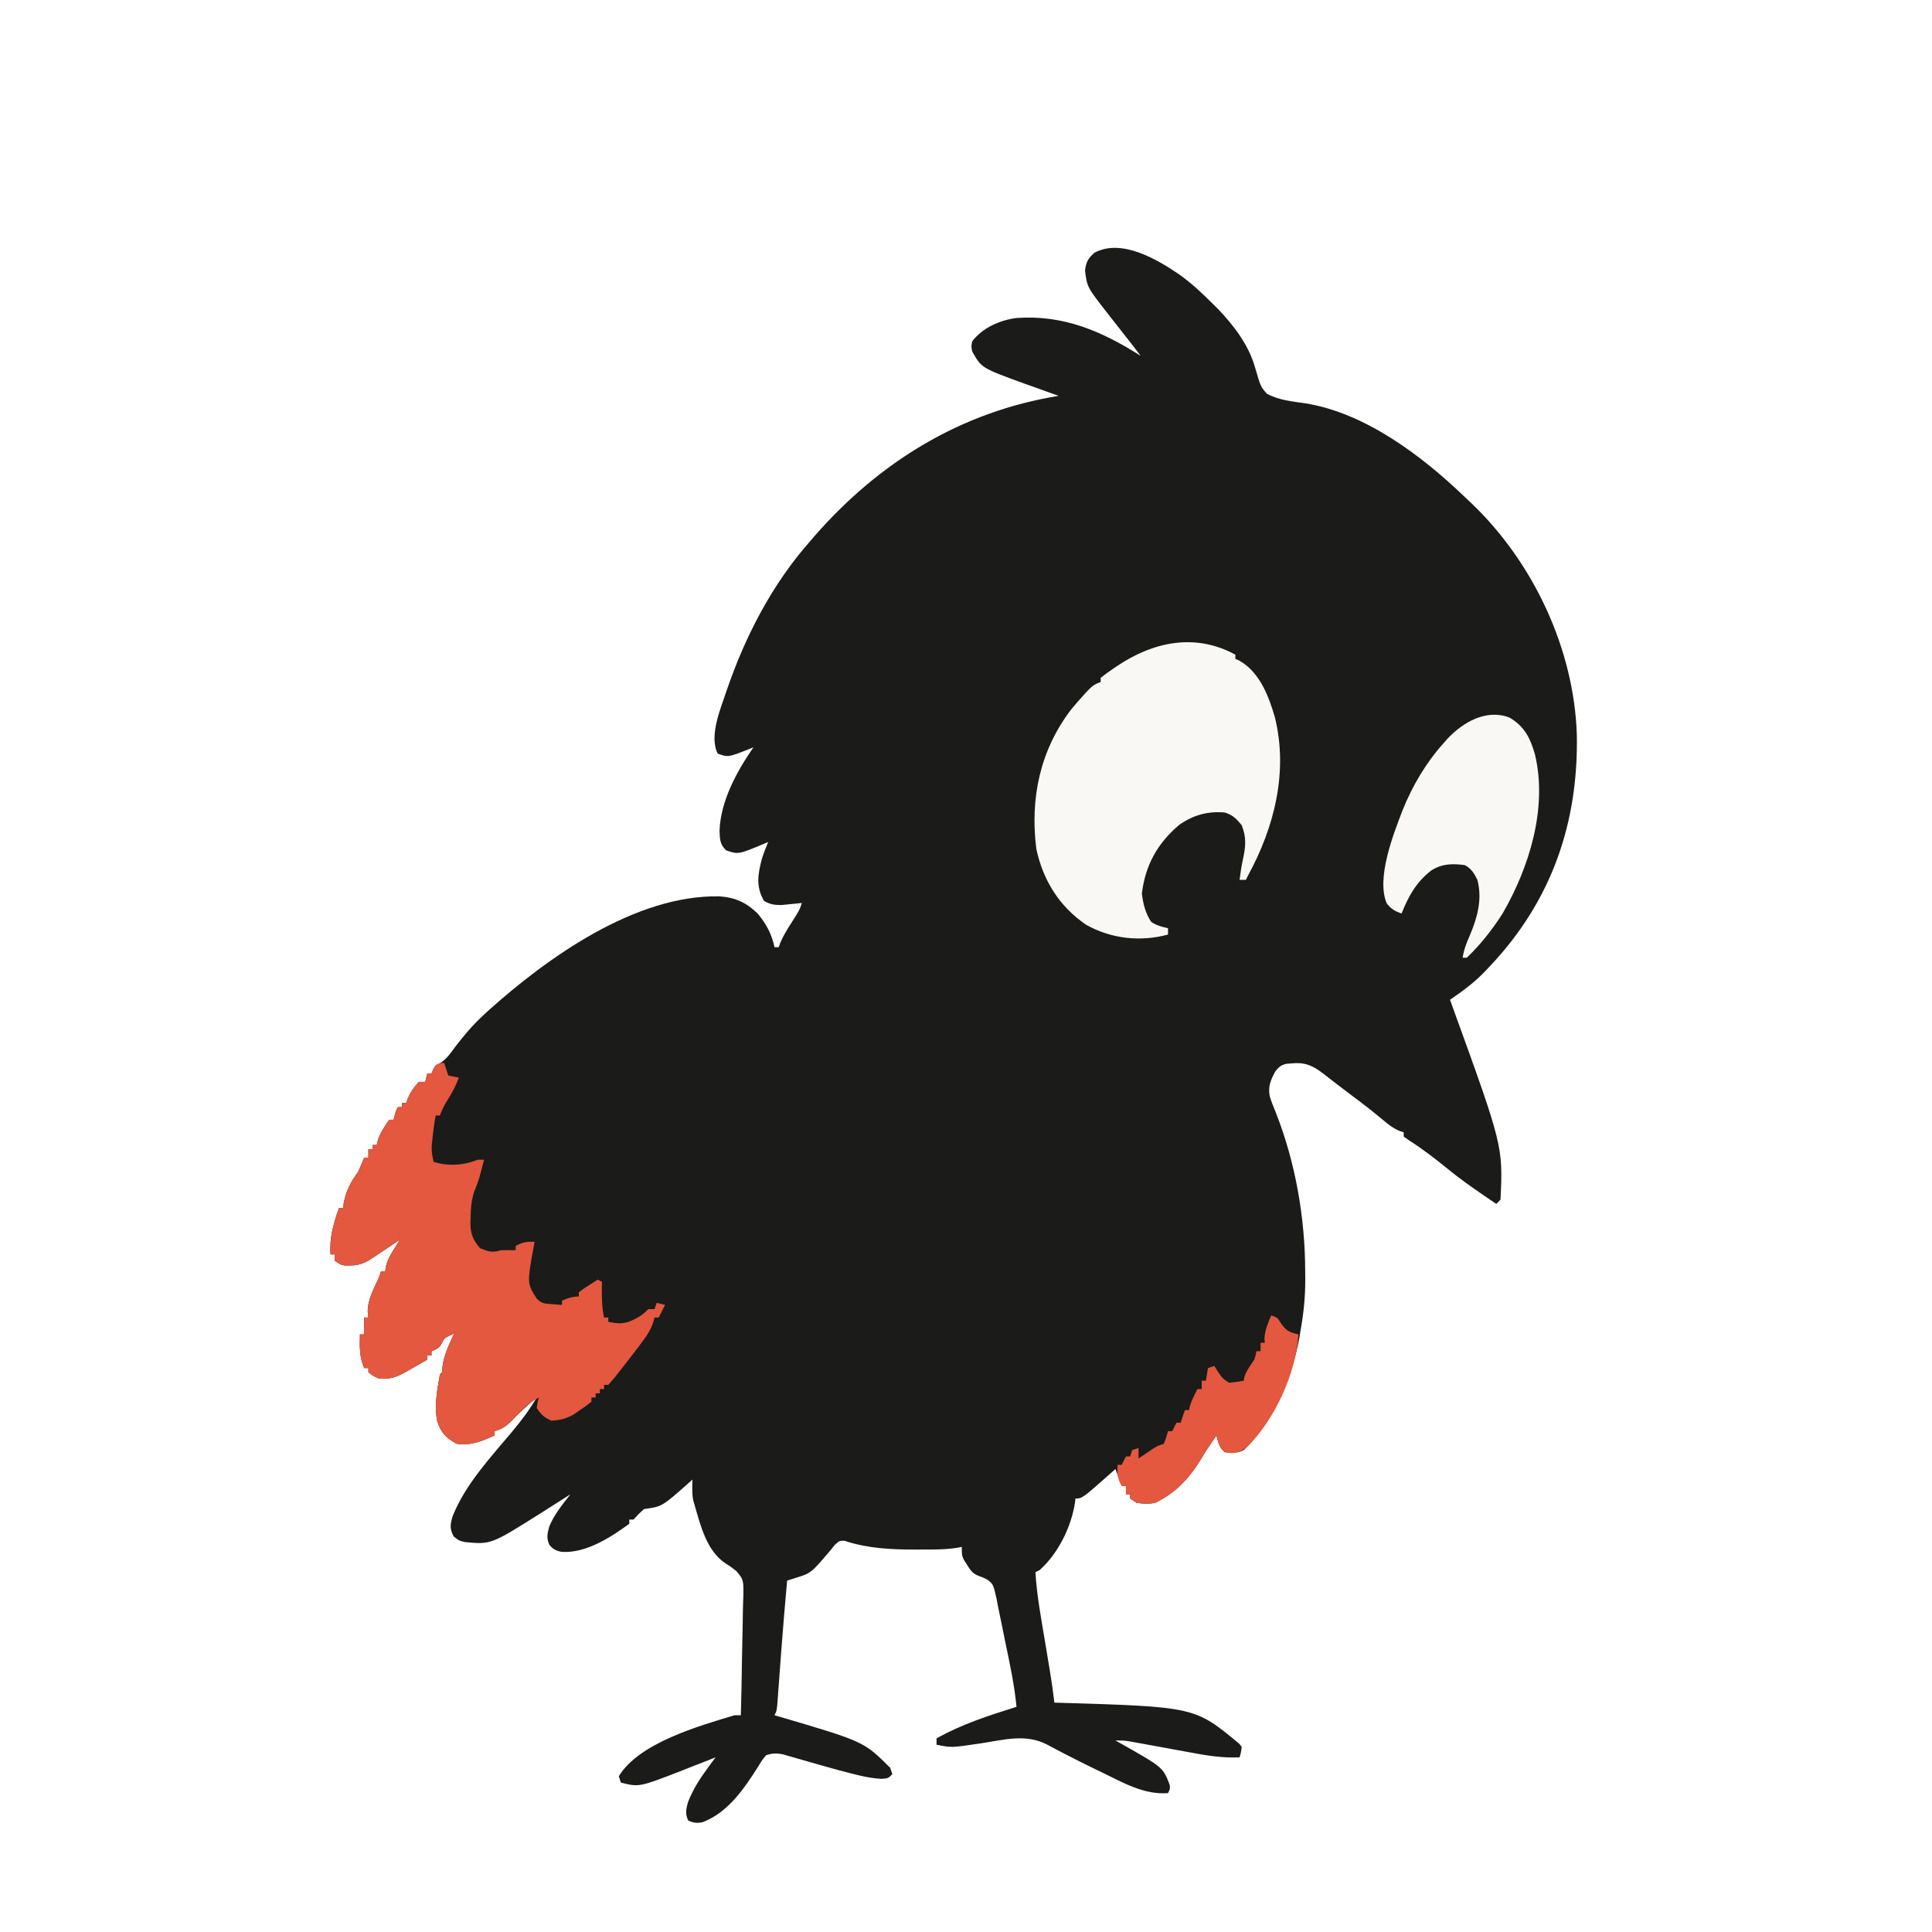
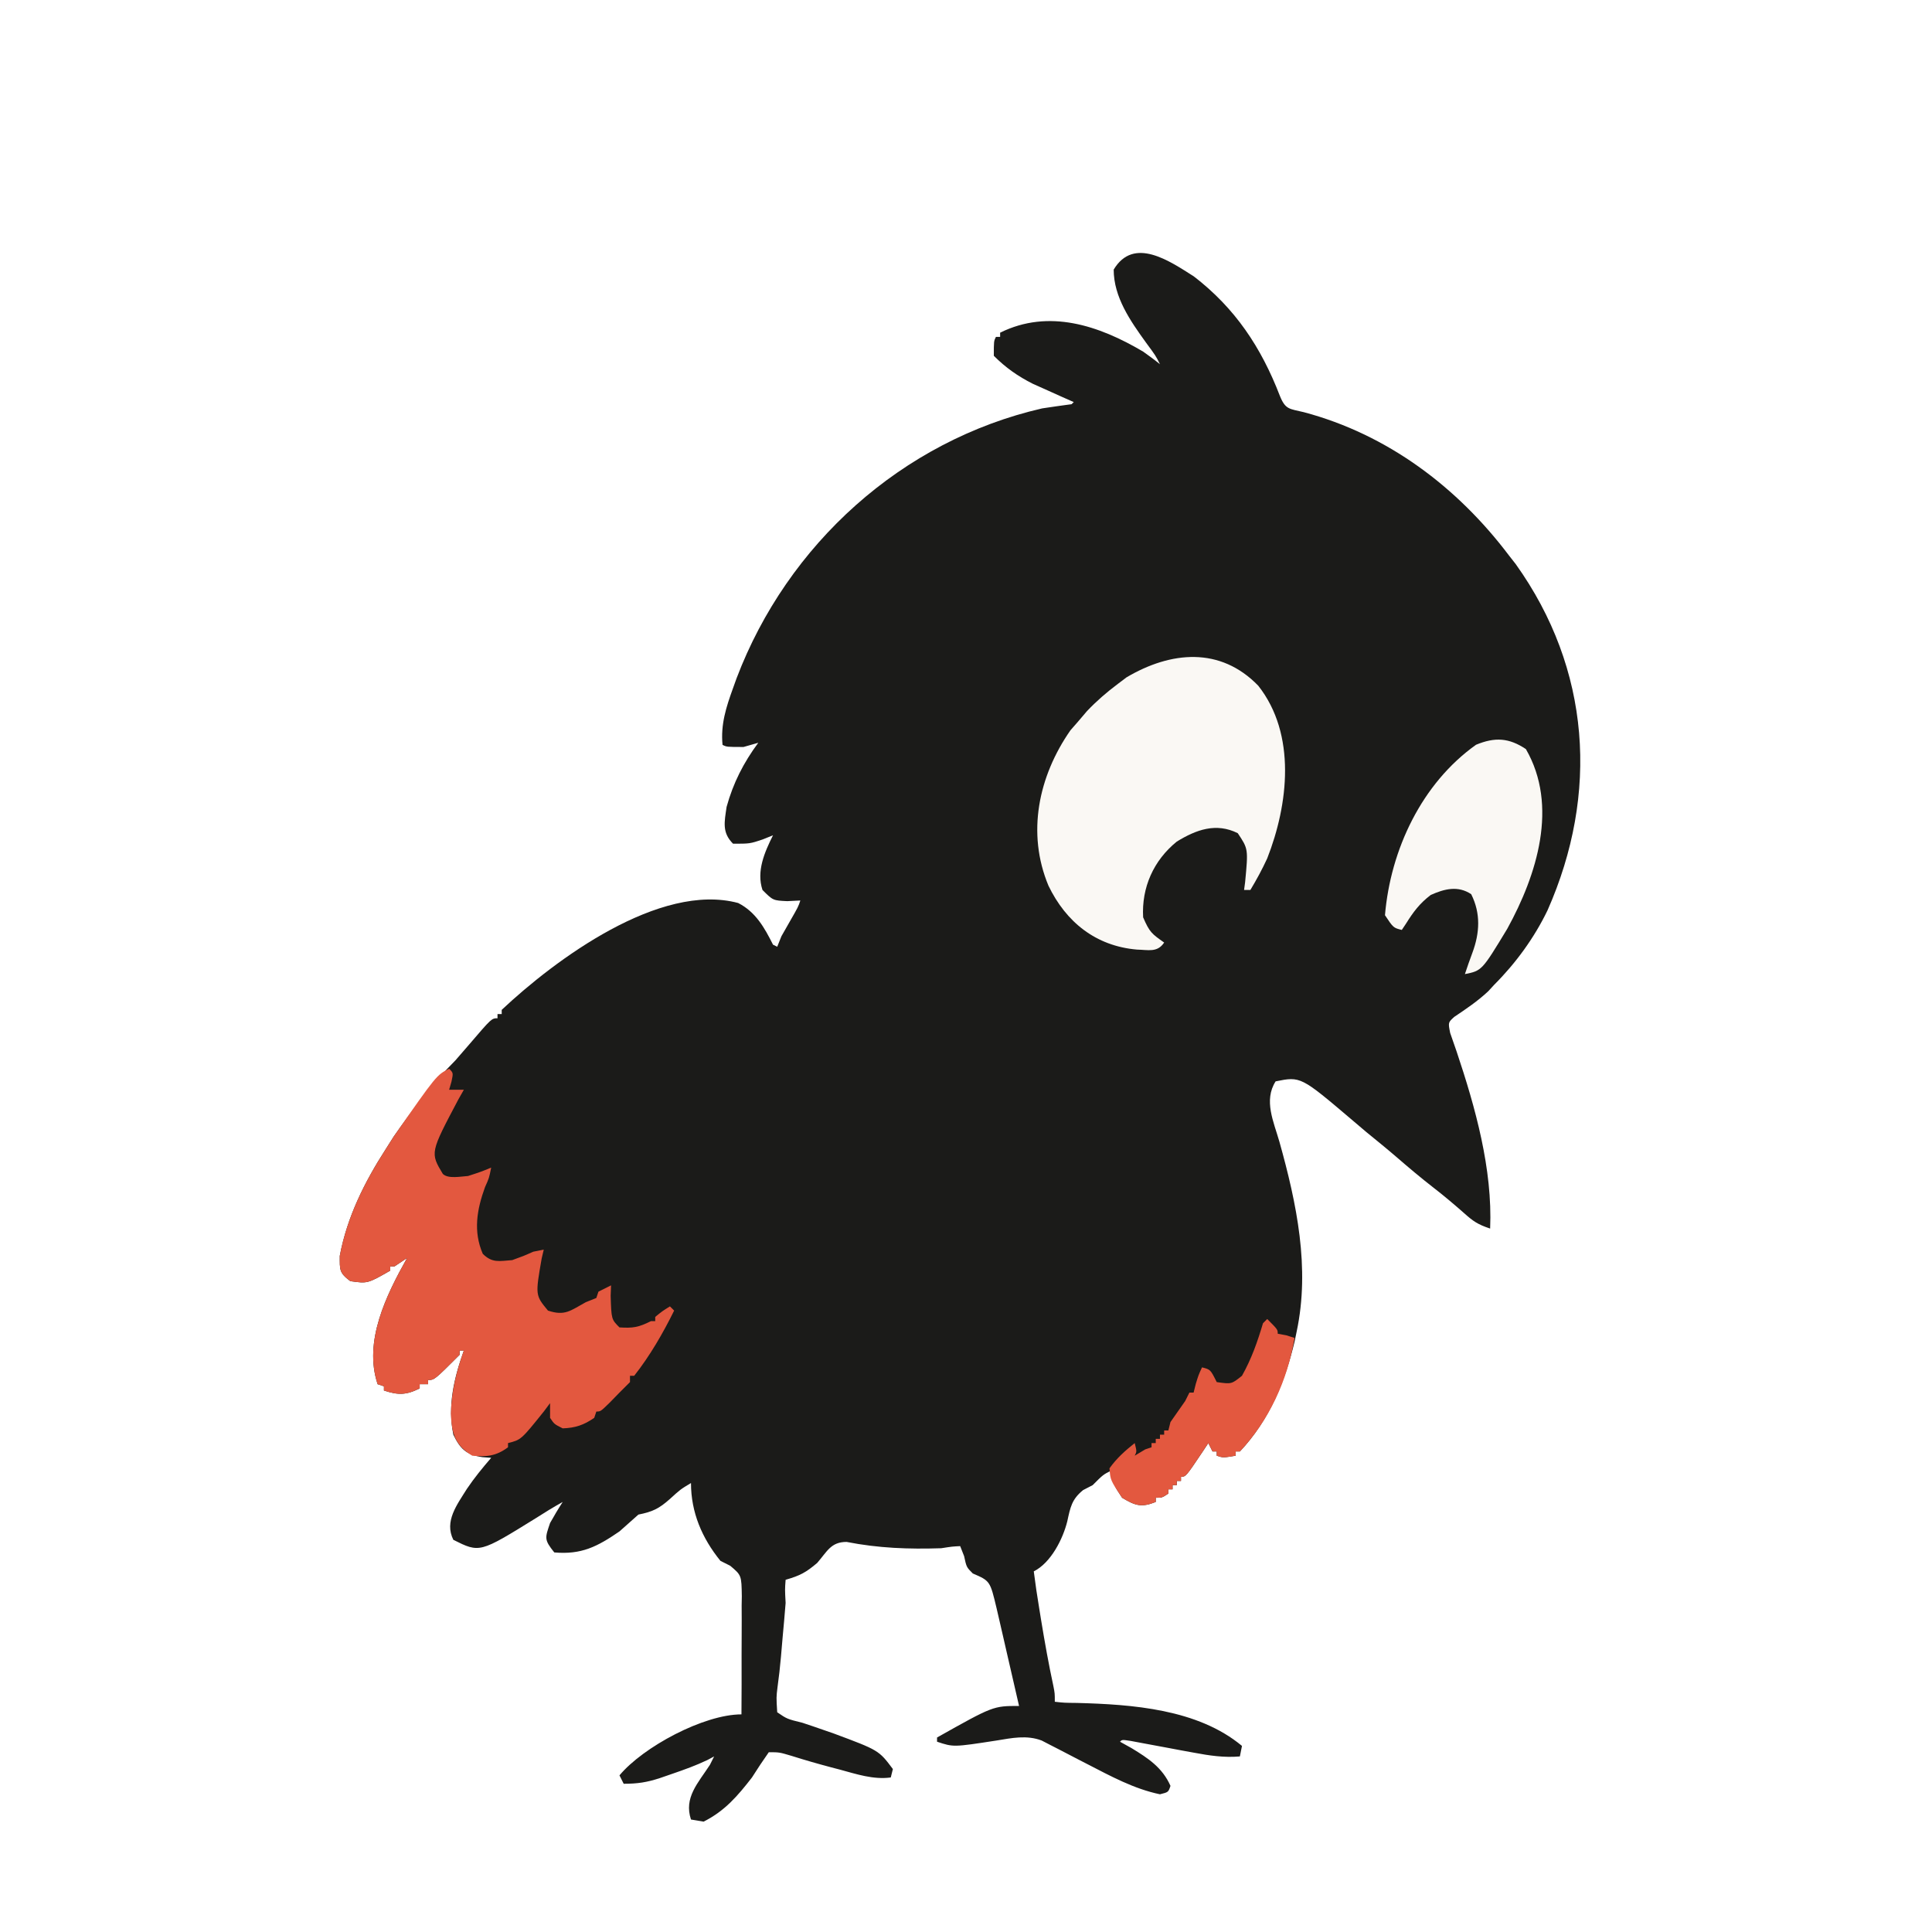
<svg xmlns="http://www.w3.org/2000/svg" viewBox="0 0 512 512">
-   <g transform="matrix(0.557666 0 0 0.557666 -29.5251 -7.7463)">
-     <path d="M0 0 C5.6 4.02 10.55 8.65 15.42 13.52 C16.29 14.38 17.17 15.24 18.07 16.13 C25.65 24 32.81 33.42 35.8 44.08 C38.45 53.2 38.45 53.2 41.42 56.52 C47.04 59.58 53.58 60.2 59.83 61.1 C88.11 65.68 114.87 85.88 134.96 105.12 C136.25 106.35 137.55 107.57 138.85 108.79 C168.2 136.94 187.44 178.08 188.7 218.75 C189.44 260.73 176.57 297.69 147.42 328.52 C146.69 329.3 145.96 330.08 145.2 330.89 C140.07 336.24 134.54 340.35 128.42 344.52 C128.74 345.41 129.07 346.31 129.41 347.24 C153.62 414.02 153.62 414.02 152.42 439.52 C151.76 440.18 151.1 440.84 150.42 441.52 C142.36 436.08 134.37 430.66 126.86 424.49 C121.14 419.86 115.27 415.33 109.06 411.38 C108.62 411.07 108.62 411.07 106.42 409.52 C106.42 408.86 106.42 408.2 106.42 407.52 C105.7 407.27 104.98 407.02 104.23 406.77 C101.1 405.37 98.96 403.68 96.36 401.45 C91.6 397.47 86.74 393.69 81.75 390 C79.23 388.13 76.75 386.23 74.28 384.32 C73.57 383.77 72.85 383.22 72.12 382.66 C70.72 381.58 69.33 380.5 67.94 379.41 C62.88 375.55 59.23 374.1 52.79 374.77 C52.42 374.8 52.42 374.8 50.5 374.97 C47.97 375.63 47.05 376.49 45.42 378.52 C43.23 382.59 41.84 385.79 42.78 390.43 C43.57 393.03 44.58 395.5 45.61 398.02 C55.01 421.76 59.59 448.3 59.61 473.77 C59.62 475 59.63 476.23 59.64 477.5 C59.66 485.7 58.88 493.46 57.42 501.52 C57.23 502.71 57.04 503.91 56.85 505.14 C53.24 524.23 44.59 545.01 30.42 558.52 C27.33 560.06 24.81 559.81 21.42 559.52 C18.83 557.1 18.19 554.88 17.42 551.52 C16.48 552.91 15.54 554.31 14.61 555.7 C14.08 556.48 13.56 557.26 13.02 558.06 C11.96 559.69 10.93 561.34 9.93 563.02 C4.53 571.93 -2.09 578.93 -11.58 583.52 C-15.02 584.24 -17.03 584.08 -20.58 583.52 C-21.57 582.86 -22.56 582.2 -23.58 581.52 C-23.58 580.86 -23.58 580.2 -23.58 579.52 C-24.24 579.52 -24.9 579.52 -25.58 579.52 C-25.58 578.2 -25.58 576.88 -25.58 575.52 C-26.24 575.52 -26.9 575.52 -27.58 575.52 C-28.57 572.88 -29.56 570.24 -30.58 567.52 C-31.06 567.94 -31.53 568.36 -32.02 568.8 C-46.35 581.52 -46.35 581.52 -49.58 581.52 C-49.63 582.05 -49.69 582.59 -49.74 583.14 C-51.43 594.8 -57.72 607.63 -66.58 615.52 C-67.24 615.85 -67.9 616.18 -68.58 616.52 C-67.94 627.52 -65.9 638.35 -64.08 649.2 C-63.6 652.11 -63.12 655.02 -62.64 657.94 C-62.34 659.74 -62.04 661.54 -61.74 663.34 C-60.9 668.39 -60.18 673.43 -59.58 678.52 C-58.89 678.54 -58.2 678.56 -57.48 678.58 C7.14 680.51 7.14 680.51 28.24 698.03 C28.63 698.52 29.02 699.01 29.42 699.52 C29.11 702.2 29.11 702.2 28.42 704.52 C20.1 704.91 12.37 703.6 4.23 702.05 C-1.64 700.94 -7.52 699.89 -13.39 698.83 C-14.63 698.6 -15.86 698.38 -17.14 698.14 C-17.72 698.04 -17.72 698.04 -20.66 697.5 C-21.19 697.41 -21.19 697.41 -23.83 696.93 C-26.58 696.52 -26.58 696.52 -30.58 696.52 C-29.62 697.05 -28.65 697.58 -27.65 698.13 C-7.93 709.31 -7.93 709.31 -4.76 717.68 C-4.58 719.52 -4.58 719.52 -5.58 721.52 C-16.84 722.37 -26.63 716.72 -36.52 711.89 C-37.6 711.37 -38.68 710.85 -39.79 710.32 C-45.02 707.78 -50.22 705.2 -55.37 702.51 C-56.26 702.04 -57.16 701.58 -58.08 701.1 C-59.74 700.24 -61.39 699.36 -63.04 698.46 C-73.23 693.15 -83.68 696.24 -94.6 697.88 C-108.48 699.96 -108.48 699.96 -115.58 698.52 C-115.58 697.53 -115.58 696.54 -115.58 695.52 C-103.53 688.73 -90.73 684.65 -77.58 680.52 C-78.58 670.09 -80.76 659.94 -82.92 649.69 C-83.4 647.36 -83.88 645.02 -84.33 642.69 C-85 639.29 -85.71 635.91 -86.43 632.53 C-86.63 631.48 -86.82 630.44 -87.02 629.36 C-88.6 622.28 -88.6 622.28 -91.49 620.03 C-93.65 618.97 -93.65 618.97 -95.74 618.22 C-98.47 617.18 -99.58 615.46 -101.08 613.02 C-101.57 612.26 -102.05 611.51 -102.55 610.73 C-103.58 608.52 -103.58 608.52 -103.58 604.52 C-104.44 604.68 -105.29 604.84 -106.17 605 C-112.05 605.89 -117.96 605.75 -123.89 605.77 C-124.56 605.77 -125.23 605.77 -125.92 605.77 C-137.27 605.78 -148.38 605.24 -159.24 601.63 C-161.58 601.52 -161.58 601.52 -163.79 603.39 C-164.51 604.28 -165.22 605.17 -165.96 606.08 C-175.18 616.95 -175.18 616.95 -182.3 619.18 C-183.1 619.43 -183.91 619.69 -184.74 619.95 C-185.04 620.04 -185.04 620.04 -186.58 620.52 C-187.58 631.56 -188.52 642.6 -189.35 653.66 C-189.41 654.53 -189.48 655.41 -189.55 656.31 C-189.88 660.75 -190.21 665.19 -190.53 669.64 C-190.65 671.29 -190.77 672.94 -190.9 674.6 C-190.95 675.37 -191.01 676.14 -191.06 676.93 C-191.47 682.29 -191.47 682.29 -192.58 684.52 C-192 684.68 -191.42 684.85 -190.83 685.02 C-150.11 696.99 -150.11 696.99 -137.58 709.52 C-137.25 710.51 -136.92 711.5 -136.58 712.52 C-138.58 714.52 -138.58 714.52 -141.76 714.73 C-145.6 714.51 -148.97 713.92 -152.71 713.02 C-153.4 712.85 -154.1 712.68 -154.82 712.51 C-159.9 711.26 -164.93 709.86 -169.96 708.43 C-170.29 708.34 -170.29 708.34 -171.92 707.88 C-175.18 706.96 -178.44 706.03 -181.69 705.07 C-182.9 704.73 -184.1 704.38 -185.35 704.03 C-186.43 703.71 -187.51 703.4 -188.62 703.07 C-191.72 702.49 -193.6 702.53 -196.58 703.52 C-198.5 705.85 -198.5 705.85 -200.33 708.89 C-206.97 719.34 -214.64 730.74 -226.73 735.33 C-229.38 735.86 -231.16 735.72 -233.58 734.52 C-235.17 731.35 -234.57 728.77 -233.58 725.52 C-231.28 719.71 -228.1 714.71 -224.4 709.69 C-223.68 708.71 -222.97 707.74 -222.23 706.74 C-221.69 706 -221.14 705.27 -220.58 704.52 C-221.31 704.8 -222.03 705.09 -222.78 705.39 C-226.13 706.71 -229.48 708.02 -232.83 709.33 C-233.97 709.78 -235.11 710.23 -236.29 710.7 C-256.85 718.7 -256.85 718.7 -265.58 716.52 C-265.91 715.53 -266.24 714.54 -266.58 713.52 C-256.97 697.62 -228.38 689.57 -211.58 684.52 C-210.59 684.52 -209.6 684.52 -208.58 684.52 C-208.35 676.05 -208.17 667.58 -208.06 659.11 C-208.01 655.18 -207.94 651.25 -207.83 647.32 C-207.72 643.52 -207.66 639.72 -207.63 635.92 C-207.61 634.47 -207.58 633.03 -207.52 631.58 C-207.12 620.24 -207.12 620.24 -210.74 615.97 C-213.4 613.88 -213.4 613.88 -216.06 612.22 C-224.85 606.27 -227.8 594.19 -230.58 584.52 C-230.79 583.8 -231 583.08 -231.21 582.34 C-231.87 579.08 -231.64 575.84 -231.58 572.52 C-232.07 572.95 -232.55 573.39 -233.05 573.84 C-246.05 585.39 -246.05 585.39 -254.58 586.52 C-257.39 589.08 -257.39 589.08 -259.58 591.52 C-260.24 591.52 -260.9 591.52 -261.58 591.52 C-261.58 592.18 -261.58 592.84 -261.58 593.52 C-270.55 600.07 -282.27 607.64 -293.74 606.87 C-296.43 606.35 -297.83 605.63 -299.58 603.52 C-301.01 600.18 -300.56 598.42 -299.64 594.89 C-297.32 589.16 -293.34 584.37 -289.58 579.52 C-290.23 579.93 -290.87 580.34 -291.53 580.77 C-294.54 582.69 -297.56 584.6 -300.58 586.52 C-301.12 586.86 -301.12 586.86 -303.82 588.59 C-327.33 603.4 -327.33 603.4 -339.78 602.21 C-342.58 601.52 -342.58 601.52 -345.08 599.52 C-346.96 595.76 -346.72 594.05 -345.6 590.09 C-339.59 574.85 -327.58 562.06 -317.19 549.66 C-312.87 544.47 -308.99 539.35 -305.58 533.52 C-309.64 536.98 -313.58 540.46 -317.27 544.33 C-319.83 546.95 -321.97 548.53 -325.58 549.52 C-325.58 550.18 -325.58 550.84 -325.58 551.52 C-331.75 554.35 -336.75 556.43 -343.58 555.52 C-348.69 552.77 -350.93 550.4 -352.83 544.89 C-354.4 537.58 -352.84 529.79 -351.58 522.52 C-351.25 522.19 -350.92 521.86 -350.58 521.52 C-350.5 520.59 -350.42 519.66 -350.33 518.7 C-349.62 512.96 -346.91 507.75 -344.58 502.52 C-344.91 502.85 -345.24 503.18 -345.58 503.52 C-346.22 503.78 -346.86 504.05 -347.52 504.33 C-349.58 505.52 -349.58 505.52 -350.58 507.52 C-351.83 510.01 -353.05 510.5 -355.58 511.52 C-355.58 512.18 -355.58 512.84 -355.58 513.52 C-356.24 513.52 -356.9 513.52 -357.58 513.52 C-357.58 514.18 -357.58 514.84 -357.58 515.52 C-359.87 516.83 -362.17 518.14 -364.46 519.45 C-365.11 519.83 -365.76 520.2 -366.43 520.58 C-371.7 523.6 -374.41 524.93 -380.58 524.52 C-383.52 523.14 -383.52 523.14 -385.58 521.52 C-385.58 520.86 -385.58 520.2 -385.58 519.52 C-386.24 519.52 -386.9 519.52 -387.58 519.52 C-389.85 514.12 -389.79 509.25 -389.58 503.52 C-388.92 503.52 -388.26 503.52 -387.58 503.52 C-387.58 500.88 -387.58 498.24 -387.58 495.52 C-386.92 495.52 -386.26 495.52 -385.58 495.52 C-385.69 494.61 -385.79 493.7 -385.89 492.77 C-385.94 486.91 -382.91 481.75 -380.58 476.52 C-380.25 475.53 -379.92 474.54 -379.58 473.52 C-378.92 473.52 -378.26 473.52 -377.58 473.52 C-377.48 472.8 -377.38 472.08 -377.27 471.35 C-376.5 468.17 -375.25 465.97 -373.52 463.2 C-372.97 462.32 -372.42 461.44 -371.86 460.53 C-371.65 460.2 -371.65 460.2 -370.58 458.52 C-370.87 458.71 -370.87 458.71 -372.34 459.69 C-373.96 460.77 -375.58 461.84 -377.2 462.92 C-378.59 463.85 -379.99 464.79 -381.38 465.73 C-385.68 468.65 -388.85 470.8 -394.14 470.77 C-394.91 470.77 -395.67 470.78 -396.46 470.78 C-398.58 470.52 -398.58 470.52 -401.58 468.52 C-401.58 467.53 -401.58 466.54 -401.58 465.52 C-402.24 465.52 -402.9 465.52 -403.58 465.52 C-404.12 457.51 -402.19 451.05 -399.58 443.52 C-398.92 443.52 -398.26 443.52 -397.58 443.52 C-397.48 442.67 -397.38 441.82 -397.27 440.95 C-396.15 435.34 -393.98 431.04 -390.58 426.52 C-389.49 424.21 -388.54 421.88 -387.58 419.52 C-386.92 419.52 -386.26 419.52 -385.58 419.52 C-385.58 418.2 -385.58 416.88 -385.58 415.52 C-384.92 415.52 -384.26 415.52 -383.58 415.52 C-383.58 414.86 -383.58 414.2 -383.58 413.52 C-382.92 413.52 -382.26 413.52 -381.58 413.52 C-381.47 412.94 -381.35 412.37 -381.23 411.78 C-380.52 409.3 -379.51 407.45 -378.14 405.27 C-377.93 404.91 -377.93 404.91 -376.84 403.12 C-376.42 402.59 -376.01 402.06 -375.58 401.52 C-374.92 401.52 -374.26 401.52 -373.58 401.52 C-373.44 400.9 -373.29 400.28 -373.14 399.64 C-372.58 397.52 -372.58 397.52 -371.58 395.52 C-370.92 395.52 -370.26 395.52 -369.58 395.52 C-369.58 394.86 -369.58 394.2 -369.58 393.52 C-368.92 393.52 -368.26 393.52 -367.58 393.52 C-367.46 393.15 -367.46 393.15 -366.83 391.33 C-365.45 388.22 -363.91 385.99 -361.58 383.52 C-360.59 383.52 -359.6 383.52 -358.58 383.52 C-358.25 382.2 -357.92 380.88 -357.58 379.52 C-356.92 379.52 -356.26 379.52 -355.58 379.52 C-355.33 378.9 -355.09 378.28 -354.83 377.64 C-353.58 375.52 -353.58 375.52 -351.83 374.8 C-348.49 372.9 -346.58 369.92 -344.33 366.89 C-340.09 361.34 -335.75 356.24 -330.58 351.52 C-330.01 350.98 -329.43 350.45 -328.84 349.9 C-300.5 324.43 -258.68 294.53 -218.65 295.37 C-211.26 295.89 -205.93 298.33 -200.58 303.52 C-196.51 308.47 -193.91 313.25 -192.58 319.52 C-191.92 319.52 -191.26 319.52 -190.58 319.52 C-190.34 318.83 -190.09 318.14 -189.84 317.43 C-188.38 314.03 -186.5 311 -184.52 307.89 C-180.71 301.91 -180.71 301.91 -179.58 298.52 C-180.02 298.56 -180.02 298.56 -182.25 298.8 C-183.41 298.92 -184.57 299.03 -185.77 299.14 C-186.34 299.2 -186.34 299.2 -189.25 299.49 C-192.68 299.52 -194.61 299.19 -197.58 297.52 C-201.52 290.65 -200.5 284.99 -198.58 277.52 C-197.7 274.76 -196.71 272.18 -195.58 269.52 C-196.44 269.89 -197.3 270.26 -198.18 270.64 C-209.79 275.45 -209.79 275.45 -215.58 273.52 C-218.53 270.57 -218.55 268.4 -218.7 264.27 C-218.26 250.11 -210.5 235.97 -202.58 224.52 C-202.94 224.67 -202.94 224.67 -204.78 225.43 C-214.68 229.32 -214.68 229.32 -219.58 227.52 C-223.88 218.93 -217.97 205.66 -215.18 197.13 C-206.4 171.54 -193.59 146.83 -175.58 126.52 C-174.94 125.76 -174.29 125.01 -173.63 124.23 C-142.85 88.99 -104.1 65.09 -57.58 57.52 C-58.35 57.24 -59.11 56.97 -59.9 56.69 C-62.79 55.66 -65.68 54.62 -68.57 53.57 C-70.41 52.91 -72.26 52.25 -74.11 51.6 C-94.2 44.28 -94.2 44.28 -98.58 36.52 C-99.14 34.02 -99.14 34.02 -98.58 31.52 C-93.55 25.07 -85.59 21.58 -77.58 20.52 C-55.29 18.91 -36.86 26.85 -18.58 38.52 C-20.77 35.56 -23.02 32.67 -25.3 29.8 C-27.74 26.71 -30.16 23.61 -32.58 20.52 C-33.03 19.95 -33.47 19.39 -33.92 18.81 C-44.06 5.85 -44.06 5.85 -45.02 -2.11 C-44.49 -6.19 -43.59 -7.71 -40.58 -10.48 C-27.67 -17.41 -10.69 -7.33 0 0 Z " fill="#1b1b19" transform="translate(613.582,144.4844)" />
-     <path d="M0 0 C0.66 1.98 1.32 3.96 2 6 C2.82 6.16 2.82 6.16 7 7 C5.65 10.65 3.99 13.83 1.94 17.12 C0.27 19.8 -1 22 -2 25 C-2.66 25 -3.32 25 -4 25 C-4.73 28.84 -5.22 32.68 -5.62 36.56 C-5.67 37.02 -5.67 37.02 -5.91 39.32 C-6 42.05 -5.64 44.35 -5 47 C1.72 49.24 9.49 48.67 16 46 C16.99 46 17.98 46 19 46 C18.57 47.65 18.13 49.29 17.69 50.94 C17.42 51.95 17.15 52.97 16.87 54.02 C16.14 56.5 15.29 58.8 14.31 61.19 C12.86 65.46 12.64 69.71 12.56 74.19 C12.54 74.87 12.52 75.54 12.5 76.24 C12.52 81.27 13.78 84.18 17 88 C20.96 89.6 22.92 90.36 27 89 C29.33 88.96 31.67 88.96 34 89 C34 88.34 34 87.68 34 87 C37.17 85.12 39.36 84.9 43 85 C42.93 85.38 42.93 85.38 42.56 87.31 C39.42 104.78 39.42 104.78 44 112 C46.5 114.5 47.67 114.36 51.12 114.62 C52.04 114.7 52.95 114.77 53.88 114.85 C54.23 114.88 54.23 114.88 56 115 C56 114.34 56 113.68 56 113 C58.91 111.74 60.8 111 64 111 C64 110.34 64 109.68 64 109 C65.97 107.49 65.97 107.49 68.5 105.88 C69.34 105.34 70.17 104.8 71.03 104.24 C71.68 103.83 72.33 103.42 73 103 C73.66 103.33 74.32 103.66 75 104 C74.99 104.36 74.99 104.36 74.96 106.2 C74.92 111.25 74.93 116.03 76 121 C76.66 121 77.32 121 78 121 C78 121.66 78 122.32 78 123 C84.41 124.51 87.51 123.73 93.12 120.32 C95 119 95 119 97 117 C97.99 117 98.98 117 100 117 C100.33 116.01 100.66 115.02 101 114 C102.32 114.33 103.64 114.66 105 115 C104.01 116.98 103.02 118.96 102 121 C101.34 121 100.68 121 100 121 C99.75 121.88 99.49 122.76 99.23 123.67 C97.97 127.08 96.49 129.42 94.31 132.31 C93.6 133.26 92.89 134.21 92.16 135.19 C91.44 136.12 90.73 137.04 90 138 C89.37 138.83 88.74 139.65 88.09 140.5 C86.41 142.68 84.71 144.84 83 147 C82.51 147.62 82.03 148.25 81.52 148.89 C80.4 150.3 79.21 151.66 78 153 C77.34 153 76.68 153 76 153 C76 153.66 76 154.32 76 155 C75.34 155 74.68 155 74 155 C74 155.66 74 156.32 74 157 C73.34 157 72.68 157 72 157 C72 157.66 72 158.32 72 159 C71.34 159 70.68 159 70 159 C70 159.66 70 160.32 70 161 C67.62 162.91 67.62 162.91 64.44 165.06 C63.4 165.78 62.37 166.49 61.31 167.22 C57.72 169.15 55.05 169.78 51 170 C47.43 168.41 46.19 167.28 44 164 C44.38 161.31 44.38 161.31 45 159 C40.18 161.58 36.78 165.12 33.11 169.06 C30.28 172.01 27.92 173.8 24 175 C24 175.66 24 176.32 24 177 C17.83 179.83 12.83 181.91 6 181 C0.9 178.26 -1.35 175.89 -3.25 170.38 C-4.82 163.06 -3.26 155.28 -2 148 C-1.67 147.67 -1.34 147.34 -1 147 C-0.92 146.07 -0.83 145.14 -0.75 144.19 C-0.04 138.44 2.67 133.24 5 128 C4.67 128.33 4.34 128.66 4 129 C3.68 129.13 3.68 129.13 2.06 129.81 C0 131 0 131 -1 133 C-2.25 135.49 -3.47 135.99 -6 137 C-6 137.66 -6 138.32 -6 139 C-6.66 139 -7.32 139 -8 139 C-8 139.66 -8 140.32 -8 141 C-10.29 142.31 -12.58 143.63 -14.88 144.94 C-15.53 145.31 -16.18 145.68 -16.85 146.07 C-22.11 149.08 -24.83 150.42 -31 150 C-33.94 148.62 -33.94 148.62 -36 147 C-36 146.34 -36 145.68 -36 145 C-36.66 145 -37.32 145 -38 145 C-40.27 139.61 -40.2 134.74 -40 129 C-39.34 129 -38.68 129 -38 129 C-38 126.36 -38 123.72 -38 121 C-37.34 121 -36.68 121 -36 121 C-36.1 120.09 -36.21 119.18 -36.31 118.25 C-36.36 112.4 -33.33 107.23 -31 102 C-30.84 101.5 -30.84 101.5 -30 99 C-29.34 99 -28.68 99 -28 99 C-27.9 98.28 -27.8 97.57 -27.69 96.83 C-26.92 93.65 -25.67 91.45 -23.94 88.69 C-23.66 88.25 -23.66 88.25 -22.28 86.01 C-21.86 85.35 -21.43 84.68 -21 84 C-21.29 84.19 -21.29 84.19 -22.76 85.17 C-24.38 86.25 -25.99 87.33 -27.61 88.41 C-29.01 89.34 -30.4 90.27 -31.79 91.22 C-36.1 94.14 -39.26 96.29 -44.56 96.25 C-44.94 96.25 -44.94 96.25 -46.88 96.27 C-49 96 -49 96 -52 94 C-52 93.01 -52 92.02 -52 91 C-52.66 91 -53.32 91 -54 91 C-54.54 83 -52.61 76.53 -50 69 C-49.34 69 -48.68 69 -48 69 C-47.9 68.15 -47.79 67.31 -47.69 66.44 C-46.56 60.82 -44.4 56.53 -41 52 C-39.9 49.7 -38.96 47.37 -38 45 C-37.34 45 -36.68 45 -36 45 C-36 43.68 -36 42.36 -36 41 C-35.34 41 -34.68 41 -34 41 C-34 40.34 -34 39.68 -34 39 C-33.34 39 -32.68 39 -32 39 C-31.89 38.43 -31.77 37.86 -31.65 37.27 C-30.94 34.79 -29.93 32.94 -28.56 30.75 C-28.35 30.4 -28.35 30.4 -27.25 28.61 C-26.84 28.08 -26.43 27.55 -26 27 C-25.34 27 -24.68 27 -24 27 C-23.93 26.69 -23.93 26.69 -23.56 25.12 C-23 23 -23 23 -22 21 C-21.34 21 -20.68 21 -20 21 C-20 20.34 -20 19.68 -20 19 C-19.34 19 -18.68 19 -18 19 C-17.75 18.28 -17.5 17.56 -17.25 16.81 C-15.87 13.7 -14.33 11.47 -12 9 C-11.01 9 -10.02 9 -9 9 C-8.67 7.68 -8.34 6.36 -8 5 C-7.34 5 -6.68 5 -6 5 C-5.71 4.36 -5.42 3.72 -5.12 3.06 C-3.72 0.49 -2.92 0 0 0 Z " fill="#e3583f" transform="translate(264,519)" />
-     <path d="M0 0 C3 1 3 1 4.81 3.94 C7.33 7.46 8.87 8.06 13 9 C11.88 27.21 1.91 49.17 -11 62 C-13.84 64.44 -14.72 64.97 -18.56 65.44 C-22 65 -22 65 -23.88 63.25 C-24.93 61.14 -25.47 59.28 -26 57 C-26.94 58.39 -27.88 59.79 -28.81 61.19 C-29.33 61.96 -29.86 62.74 -30.39 63.54 C-31.46 65.17 -32.49 66.83 -33.48 68.5 C-38.89 77.41 -45.51 84.42 -55 89 C-58.44 89.73 -60.45 89.56 -64 89 C-64.99 88.34 -65.98 87.68 -67 87 C-67 86.34 -67 85.68 -67 85 C-67.66 85 -68.32 85 -69 85 C-69 83.68 -69 82.36 -69 81 C-69.66 81 -70.32 81 -71 81 C-73.09 77.6 -73.18 74.95 -73 71 C-72.34 71 -71.68 71 -71 71 C-70.34 69.68 -69.68 68.36 -69 67 C-68.34 67 -67.68 67 -67 67 C-66.67 66.01 -66.34 65.02 -66 64 C-65.5 63.84 -65.5 63.84 -63 63 C-63 64.65 -63 66.3 -63 68 C-62.39 67.58 -61.77 67.16 -61.14 66.72 C-60.33 66.17 -59.52 65.63 -58.69 65.06 C-57.89 64.52 -57.09 63.97 -56.26 63.41 C-54 62 -54 62 -51 61 C-49.81 57.94 -49.81 57.94 -49 55 C-48.34 55 -47.68 55 -47 55 C-46.34 53.68 -45.68 52.36 -45 51 C-44.34 51 -43.68 51 -43 51 C-42.34 49.02 -41.68 47.04 -41 45 C-40.34 45 -39.68 45 -39 45 C-38.9 44.46 -38.79 43.93 -38.69 43.38 C-37.82 40.37 -36.44 37.76 -35 35 C-34.34 35 -33.68 35 -33 35 C-33 33.68 -33 32.36 -33 31 C-32.34 31 -31.68 31 -31 31 C-30.67 29.02 -30.34 27.04 -30 25 C-29.01 24.67 -28.02 24.34 -27 24 C-26.4 24.95 -25.8 25.9 -25.19 26.88 C-23 30 -23 30 -20 32 C-16.31 31.62 -16.31 31.62 -13 31 C-12.92 30.46 -12.84 29.93 -12.75 29.38 C-11.74 26.18 -9.85 23.78 -8 21 C-7.25 18.62 -7.25 18.62 -7 17 C-6.34 17 -5.68 17 -5 17 C-5 15.68 -5 14.36 -5 13 C-4.34 13 -3.68 13 -3 13 C-3.06 12.34 -3.12 11.68 -3.19 11 C-2.93 6.91 -1.54 3.79 0 0 Z " fill="#e3583f" transform="translate(657,639)" />
-     <path d="M0 0 C0 0.66 0 1.32 0 2 C0.58 2.25 1.16 2.5 1.75 2.75 C11.48 8.15 15.8 19.52 18.75 29.62 C25.23 55.6 18.53 82.05 6 105 C5.67 105.66 5.34 106.32 5 107 C4.01 107 3.02 107 2 107 C2.43 103.76 2.87 100.57 3.58 97.37 C4.92 91.17 5.36 86.95 3 81 C0.4 77.86 -1.13 76.29 -5 75 C-13.07 74.28 -20.02 76.2 -26.68 80.88 C-37.09 89.71 -42.78 100.07 -44.44 113.56 C-43.81 118.46 -42.72 122.83 -40 127 C-37.29 128.73 -35.19 129.26 -32 130 C-32 130.99 -32 131.98 -32 133 C-45.08 136.57 -59.12 135.04 -70.98 128.31 C-83.66 119.65 -91.34 107.28 -94.56 92.41 C-97.65 68.36 -92.85 45.45 -78 26 C-76.11 23.72 -74.17 21.5 -72.19 19.31 C-71.95 19.05 -71.95 19.05 -70.77 17.74 C-68.53 15.35 -67.16 14.05 -64 13 C-64 12.34 -64 11.68 -64 11 C-62.03 9.45 -60.08 8.02 -58 6.62 C-57.7 6.42 -57.7 6.42 -56.19 5.4 C-38.84 -6.25 -18.96 -10.34 0 0 Z " fill="#faf8f4" transform="translate(640,325)" />
-     <path d="M0 0 C7.15 4.19 9.87 9.77 12.09 17.53 C18.16 42.88 9.41 71.12 -3.29 93.09 C-8.1 100.64 -13.82 107.9 -20.29 114.09 C-20.95 114.09 -21.61 114.09 -22.29 114.09 C-21.67 110.22 -20.47 107.03 -18.86 103.47 C-15.3 95.08 -12.82 86.14 -15.29 77.09 C-16.74 74.09 -18.22 71.63 -21.29 70.09 C-27.14 69.3 -32.02 69.4 -37.11 72.59 C-44.23 78.03 -48.06 84.87 -51.29 93.09 C-54.43 92.05 -56.28 90.93 -58.34 88.32 C-63.47 76.36 -55.22 55.52 -50.85 44.06 C-46.13 32.37 -39.73 21.48 -31.29 12.09 C-30.72 11.44 -30.15 10.78 -29.55 10.11 C-22.22 2.22 -10.9 -4.31 0 0 Z " fill="#faf8f4" transform="translate(770.293,354.9062)" />
+   <g transform="matrix(0.557327 0 0 0.557327 -29.2263 -7.6976)">
+     <path d="M0 0 C19.65 15.12 32.01 33.74 40.88 56.75 C43.56 63.46 45.49 62.9 52.31 64.56 C92.06 75.13 125.3 100.16 149.88 132.75 C150.93 134.09 151.98 135.43 153.06 136.81 C188.69 186.69 192.68 246.02 168.19 301.38 C161.91 314.42 153.1 326.53 142.88 336.75 C142.4 337.27 142.4 337.27 140 339.88 C134.99 344.58 129.51 348.28 123.81 352.1 C120.88 354.75 120.88 354.75 121.88 359.75 C122.88 362.69 123.9 365.63 124.94 368.56 C133.87 395.2 142.07 424.47 140.88 452.75 C135.02 450.8 132.83 449.31 128.38 445.31 C123.64 441.14 118.87 437.11 113.88 433.25 C107.81 428.54 101.98 423.61 96.18 418.59 C91.48 414.55 86.67 410.66 81.88 406.75 C79.77 404.96 77.66 403.17 75.56 401.38 C50.82 380.36 50.82 380.36 38.88 382.75 C33.09 391.81 37.97 401.97 40.69 411.5 C48.88 440.73 55.32 471.47 48.88 501.75 C48.57 503.26 48.26 504.76 47.94 506.31 C43.24 525.92 35.8 543.93 21.88 558.75 C21.21 558.75 20.56 558.75 19.88 558.75 C19.88 559.41 19.88 560.07 19.88 560.75 C13.88 561.75 13.88 561.75 10.88 560.75 C10.88 560.09 10.88 559.43 10.88 558.75 C10.21 558.75 9.56 558.75 8.88 558.75 C8.21 557.43 7.56 556.11 6.88 554.75 C5.99 556.09 5.1 557.43 4.19 558.81 C-3.82 570.75 -3.82 570.75 -6.12 570.75 C-6.12 571.41 -6.12 572.07 -6.12 572.75 C-6.79 572.75 -7.44 572.75 -8.12 572.75 C-8.12 573.41 -8.12 574.07 -8.12 574.75 C-8.79 574.75 -9.44 574.75 -10.12 574.75 C-10.12 575.41 -10.12 576.07 -10.12 576.75 C-10.79 576.75 -11.44 576.75 -12.12 576.75 C-12.12 577.41 -12.12 578.07 -12.12 578.75 C-15.12 580.75 -15.12 580.75 -18.12 580.75 C-18.12 581.41 -18.12 582.07 -18.12 582.75 C-24.98 585.49 -27.88 584.5 -34.12 580.75 C-38.12 574.75 -38.12 574.75 -39.12 567.75 C-43.13 569.75 -43.13 569.75 -48.12 574.75 C-49.63 575.53 -51.14 576.32 -52.69 577.12 C-58.08 581.53 -58.73 585.27 -60.18 591.92 C-62.26 600.35 -67.98 611.68 -76.12 615.75 C-75.37 621.73 -74.49 627.62 -73.5 633.56 C-73.22 635.29 -72.94 637.03 -72.65 638.81 C-70.92 649.36 -69.05 659.87 -66.79 670.32 C-66.12 673.75 -66.12 673.75 -66.12 677.75 C-61.72 678.25 -61.72 678.25 -55.62 678.31 C-29.33 679.01 1.81 681.2 22.88 698.75 C22.55 700.4 22.21 702.05 21.88 703.75 C14.36 704.4 7.37 703.35 -0.01 701.96 C-2 701.6 -3.99 701.23 -6.04 700.86 C-8.09 700.47 -10.14 700.09 -12.25 699.69 C-16.36 698.92 -20.46 698.16 -24.57 697.4 C-26.38 697.06 -28.19 696.72 -30.06 696.37 C-34.12 695.75 -34.12 695.75 -35.12 696.75 C-34.22 697.26 -34.22 697.26 -29.62 699.81 C-21.68 704.63 -14.97 709.06 -11.12 717.75 C-12.12 720.75 -12.12 720.75 -16.12 721.75 C-28.5 719.18 -39.59 713.09 -50.75 707.35 C-52.2 706.6 -53.65 705.86 -55.14 705.09 C-58.12 703.56 -61.1 702.01 -64.07 700.45 C-65.51 699.72 -66.95 698.98 -68.43 698.22 C-69.72 697.56 -71.01 696.89 -72.33 696.2 C-79.47 693.47 -86.56 695 -93.88 696.19 C-114.33 699.35 -114.33 699.35 -122.12 696.75 C-122.12 696.09 -122.12 695.43 -122.12 694.75 C-95.42 679.75 -95.42 679.75 -83.12 679.75 C-85.08 671.23 -87.04 662.71 -89 654.19 C-89.56 651.77 -90.11 649.34 -90.68 646.85 C-91.22 644.53 -91.75 642.2 -92.3 639.81 C-92.8 637.67 -93.29 635.52 -93.8 633.32 C-96.9 620.29 -96.9 620.29 -105.12 616.75 C-108.12 613.75 -108.12 613.75 -109.25 608.5 C-109.87 606.93 -110.49 605.37 -111.12 603.75 C-114.93 603.94 -114.93 603.94 -120.12 604.75 C-135.53 605.26 -150 604.73 -165.12 601.75 C-172.62 601.75 -174.34 606.27 -179.12 611.75 C-184.46 616.27 -187.24 617.78 -194.12 619.75 C-194.47 624.34 -194.47 624.34 -194.12 630.75 C-194.56 636.28 -195.04 641.79 -195.56 647.31 C-195.82 650.34 -196.08 653.36 -196.34 656.39 C-196.77 661.23 -197.3 665.98 -197.97 670.8 C-198.56 675.56 -198.56 675.56 -198.12 682.75 C-193.44 685.94 -193.44 685.94 -186.12 687.75 C-182.86 688.82 -179.61 689.93 -176.38 691.06 C-175.52 691.36 -175.52 691.36 -171.19 692.86 C-149.82 700.82 -149.82 700.82 -143.12 709.75 C-143.45 711.07 -143.79 712.39 -144.12 713.75 C-152.45 714.87 -160.4 712.16 -168.38 710 C-169.04 709.83 -169.04 709.83 -172.4 708.95 C-178.76 707.26 -185.02 705.47 -191.3 703.48 C-197.12 701.75 -197.12 701.75 -202.12 701.75 C-204.9 705.68 -207.55 709.69 -210.12 713.75 C-216.94 722.56 -223.09 729.73 -233.12 734.75 C-235.11 734.42 -237.09 734.09 -239.12 733.75 C-242.59 723.35 -235.78 716.45 -230.12 707.75 C-229.47 706.43 -228.81 705.11 -228.12 703.75 C-229.2 704.32 -230.28 704.9 -231.39 705.49 C-236.76 708.06 -242.19 710 -247.81 711.94 C-248.81 712.28 -248.81 712.28 -253.89 714.04 C-260.11 716.07 -264.52 716.75 -271.12 716.75 C-271.78 715.43 -272.44 714.11 -273.12 712.75 C-261.86 699.23 -233.04 683.75 -215.12 683.75 C-215.05 674.32 -215.02 664.89 -215.06 655.45 C-215.06 652.25 -215.05 649.04 -215.02 645.83 C-214.98 641.22 -215 636.61 -215.03 631.99 C-215.02 631.27 -215.02 631.27 -214.95 627.64 C-215.1 617.62 -215.1 617.62 -220.46 613.09 C-221.23 612.7 -221.23 612.7 -225.12 610.75 C-233.89 599.94 -239.12 587.68 -239.12 573.75 C-244.12 576.75 -244.12 576.75 -249.12 581.31 C-254.35 585.95 -257.37 587.4 -264.12 588.75 C-267.14 591.4 -270.14 594.07 -273.12 596.75 C-283.67 603.98 -291.13 607.88 -304.12 606.75 C-309.04 600.61 -308.54 599.9 -306.12 592.75 C-304.22 589.36 -302.24 586.01 -300.12 582.75 C-304.55 585.22 -308.8 587.82 -313.06 590.56 C-339.61 607.01 -339.61 607.01 -352.12 600.75 C-356.53 591.95 -350.35 584.05 -345.66 576.5 C-342.13 571.27 -338.25 566.53 -334.12 561.75 C-335.51 561.65 -336.89 561.54 -338.31 561.44 C-346 560.34 -348.87 557.49 -352.12 550.75 C-354.91 536.82 -351.82 523.91 -347.12 510.75 C-347.78 510.75 -348.44 510.75 -349.12 510.75 C-349.12 511.41 -349.12 512.07 -349.12 512.75 C-361.13 524.75 -361.13 524.75 -364.12 524.75 C-364.12 525.41 -364.12 526.07 -364.12 526.75 C-365.44 526.75 -366.76 526.75 -368.12 526.75 C-368.12 527.41 -368.12 528.07 -368.12 528.75 C-374.54 531.96 -378.36 532 -385.12 529.75 C-385.12 529.09 -385.12 528.43 -385.12 527.75 C-386.12 527.42 -387.11 527.09 -388.12 526.75 C-394.92 506.37 -383.99 484.35 -374.12 466.75 C-375.12 467.41 -375.12 467.41 -380.12 470.75 C-380.78 470.75 -381.44 470.75 -382.12 470.75 C-382.12 471.41 -382.12 472.07 -382.12 472.75 C-392.9 478.92 -392.9 478.92 -401.12 477.75 C-406.46 473.75 -406.12 472.35 -406.12 465.75 C-402.62 447.13 -394.32 430.59 -384.12 414.75 C-382.91 412.83 -381.69 410.91 -380.44 408.94 C-371.56 396.21 -362.11 383.74 -351.12 372.75 C-348.94 370.26 -346.78 367.76 -344.62 365.25 C-333.92 352.75 -333.92 352.75 -331.12 352.75 C-331.12 352.09 -331.12 351.43 -331.12 350.75 C-330.47 350.75 -329.81 350.75 -329.12 350.75 C-329.12 350.09 -329.12 349.43 -329.12 348.75 C-303.72 324.87 -253.98 287.96 -216.69 297.94 C-208.36 302.18 -204.14 309.71 -200.12 317.75 C-199.47 318.08 -198.81 318.41 -198.12 318.75 C-197.47 317.1 -196.81 315.45 -196.12 313.75 C-194.8 311.36 -193.44 308.98 -192.06 306.62 C-188.12 299.75 -188.12 299.75 -187.12 296.75 C-189.17 296.85 -191.21 296.96 -193.31 297.06 C-200.12 296.75 -200.12 296.75 -205.12 291.75 C-208.09 282.84 -204.13 273.76 -200.12 265.75 C-201.77 266.41 -203.43 267.07 -205.12 267.75 C-211.12 269.75 -211.12 269.75 -219.12 269.75 C-224.45 264.42 -223.22 259.44 -222.19 252.25 C-219.07 240.91 -214.12 231.19 -207.12 221.75 C-208.28 222.08 -208.28 222.08 -214.12 223.75 C-222.12 223.75 -222.12 223.75 -224.12 222.75 C-225.06 213.02 -222.39 204.78 -219.12 195.75 C-218.57 194.2 -218.01 192.65 -217.43 191.05 C-193.23 127.32 -138.81 78.09 -72.12 62.75 C-67.46 62.05 -62.8 61.37 -58.12 60.75 C-57.8 60.42 -57.46 60.09 -57.12 59.75 C-58.9 58.96 -60.67 58.18 -62.5 57.37 C-64.83 56.32 -67.16 55.27 -69.56 54.19 C-71.87 53.15 -74.18 52.12 -76.56 51.06 C-83.73 47.44 -89.46 43.41 -95.12 37.75 C-95.12 30.75 -95.12 30.75 -94.12 28.75 C-93.46 28.75 -92.81 28.75 -92.12 28.75 C-92.12 28.09 -92.12 27.43 -92.12 26.75 C-68.98 15.32 -45.18 23.3 -24.12 35.75 C-21.41 37.68 -18.71 39.64 -16.12 41.75 C-18.12 37.75 -18.12 37.75 -22.69 31.56 C-30.21 21.15 -38.12 9.84 -38.12 -3.25 C-28.58 -19.16 -11.57 -7.34 0 0 Z " fill="#1b1b19" transform="translate(620.125,145.25)" />
+     <path d="M0 0 C2 2 2 2 1.12 6.12 C0.75 7.4 0.38 8.68 0 10 C2.31 10 4.62 10 7 10 C6.57 10.76 6.57 10.76 4.38 14.62 C-9.03 39.95 -9.03 39.95 -3 50 C-0.47 52.53 5.91 51.16 9 51 C15.19 49 15.19 49 20 47 C19 52 19 52 17.06 56.31 C13.2 66.95 11.38 77.32 16 88 C20.48 92.48 23.83 91.45 30 91 C35.38 89.06 35.38 89.06 40 87 C41.65 86.67 43.3 86.34 45 86 C44.67 87.4 44.34 88.81 44 90.25 C40.97 107.7 40.97 107.7 47 115 C55.12 117.71 57.71 114.99 65 111 C66.65 110.34 68.3 109.68 70 109 C70.16 108.5 70.16 108.5 71 106 C72.98 105.01 74.96 104.02 77 103 C76.94 104.65 76.88 106.3 76.81 108 C77.16 119.16 77.16 119.16 81 123 C87.46 123.39 90.02 122.99 96 120 C96.66 120 97.32 120 98 120 C98 119.34 98 118.68 98 118 C101.38 115.25 101.38 115.25 105 113 C105.66 113.66 106.32 114.32 107 115 C101.7 125.74 95.44 136.59 88 146 C87.34 146 86.68 146 86 146 C86 146.99 86 147.98 86 149 C84.35 150.65 82.7 152.3 81 154 C79.45 155.59 77.91 157.18 76.31 158.81 C72 163 72 163 70 163 C69.67 163.99 69.34 164.98 69 166 C64.07 169.42 59.99 170.8 54 171 C50 169 50 169 48 166 C48 163.69 48 161.38 48 159 C47.52 159.65 47.52 159.65 45.06 162.94 C34.22 176.44 34.22 176.44 28 178 C28 178.66 28 179.32 28 180 C22.34 184.18 17.93 184.62 11 184 C2.82 179.09 1.16 173.27 0.81 163.94 C1.15 153.3 3.43 144 7 134 C6.34 134 5.68 134 5 134 C5 134.66 5 135.32 5 136 C-7 148 -7 148 -10 148 C-10 148.66 -10 149.32 -10 150 C-11.32 150 -12.64 150 -14 150 C-14 150.66 -14 151.32 -14 152 C-20.42 155.21 -24.24 155.25 -31 153 C-31 152.34 -31 151.68 -31 151 C-31.99 150.67 -32.98 150.34 -34 150 C-40.79 129.62 -29.86 107.6 -20 90 C-21.98 91.32 -23.96 92.64 -26 94 C-26.66 94 -27.32 94 -28 94 C-28 94.66 -28 95.32 -28 96 C-38.78 102.17 -38.78 102.17 -47 101 C-52.33 97 -52 95.6 -52 89 C-48.5 70.38 -40.19 53.84 -30 38 C-28.78 36.08 -27.57 34.16 -26.31 32.19 C-5.95 2.98 -5.95 2.98 0 0 Z " fill="#e3583f" transform="translate(266,522)" />
+     <path d="M0 0 C5 5 5 5 5 7 C6.34 7.25 7.68 7.5 9.06 7.75 C9.71 7.96 9.71 7.96 13 9 C9.65 29.12 0.97 48.13 -13 63 C-13.66 63 -14.32 63 -15 63 C-15 63.66 -15 64.32 -15 65 C-21 66 -21 66 -24 65 C-24 64.34 -24 63.68 -24 63 C-24.66 63 -25.32 63 -26 63 C-26.66 61.68 -27.32 60.36 -28 59 C-28.89 60.34 -29.77 61.68 -30.69 63.06 C-38.7 75 -38.7 75 -41 75 C-41 75.66 -41 76.32 -41 77 C-41.66 77 -42.32 77 -43 77 C-43 77.66 -43 78.32 -43 79 C-43.66 79 -44.32 79 -45 79 C-45 79.66 -45 80.32 -45 81 C-45.66 81 -46.32 81 -47 81 C-47 81.66 -47 82.32 -47 83 C-50 85 -50 85 -53 85 C-53 85.66 -53 86.32 -53 87 C-59.85 89.74 -62.75 88.75 -69 85 C-74.57 76.64 -74.57 76.64 -75 71 C-71.45 66.08 -67.75 62.8 -63 59 C-62 63 -62 63 -63 65 C-61.35 64.01 -59.7 63.02 -58 62 C-57.5 61.84 -57.5 61.84 -55 61 C-55 60.34 -55 59.68 -55 59 C-54.34 59 -53.68 59 -53 59 C-53 58.34 -53 57.68 -53 57 C-52.34 57 -51.68 57 -51 57 C-51 56.34 -51 55.68 -51 55 C-50.34 55 -49.68 55 -49 55 C-49 54.34 -49 53.68 -49 53 C-48.34 53 -47.68 53 -47 53 C-46.67 51.68 -46.34 50.36 -46 49 C-43.69 45.65 -41.36 42.31 -39 39 C-38.34 37.68 -37.68 36.36 -37 35 C-36.34 35 -35.68 35 -35 35 C-34.67 33.68 -34.34 32.36 -34 31 C-32.69 26.69 -32.69 26.69 -31 23 C-27 24 -27 24 -24 30 C-17 31 -17 31 -12 27 C-7.45 18.92 -4.64 10.86 -2 2 C-1.34 1.34 -0.68 0.68 0 0 Z " fill="#e3583f" transform="translate(655,641)" />
+     <path d="M0 0 C18.23 23.14 14.32 56.48 4.25 82.12 C1.83 87.37 -0.77 92.15 -3.75 97.12 C-4.74 97.12 -5.73 97.12 -6.75 97.12 C-6.59 95.89 -6.42 94.65 -6.25 93.38 C-4.75 77.62 -4.75 77.62 -9.75 70.12 C-20.05 64.98 -29.52 68.45 -38.75 74.12 C-49.8 83.09 -55.52 95.92 -54.75 110.12 C-51.69 117.26 -50.59 118 -44.75 122.12 C-48 127 -52.28 125.59 -57.66 125.47 C-77.24 123.81 -91.4 112.41 -99.75 95.12 C-110.22 70.08 -104.52 43.02 -89.31 21.19 C-88.14 19.85 -86.96 18.51 -85.75 17.12 C-84.33 15.45 -82.9 13.78 -81.44 12.06 C-76.81 7.19 -72.12 3.15 -66.75 -0.88 C-65.39 -1.91 -64.03 -2.94 -62.62 -4 C-41.53 -16.44 -18.04 -18.64 0 0 Z " fill="#faf8f4" transform="translate(650.75,339.875)" />
+     <path d="M0 0 C15.59 26.98 5.29 59.77 -8.85 85.45 C-20.92 105.38 -20.92 105.38 -29 107 C-27.87 103.61 -26.7 100.22 -25.44 96.88 C-21.91 87.37 -21.42 78.15 -26 69 C-32.26 64.82 -38.75 66.44 -45.25 69.38 C-50.5 73.38 -53.52 77.42 -57 83 C-57.66 83.99 -58.32 84.98 -59 86 C-63 85 -63 85 -67 79 C-64.37 47.78 -49.47 16.25 -23.69 -2.06 C-14.68 -5.78 -8.03 -5.36 0 0 Z " fill="#faf8f4" transform="translate(778,370)" />
  </g>
</svg>
